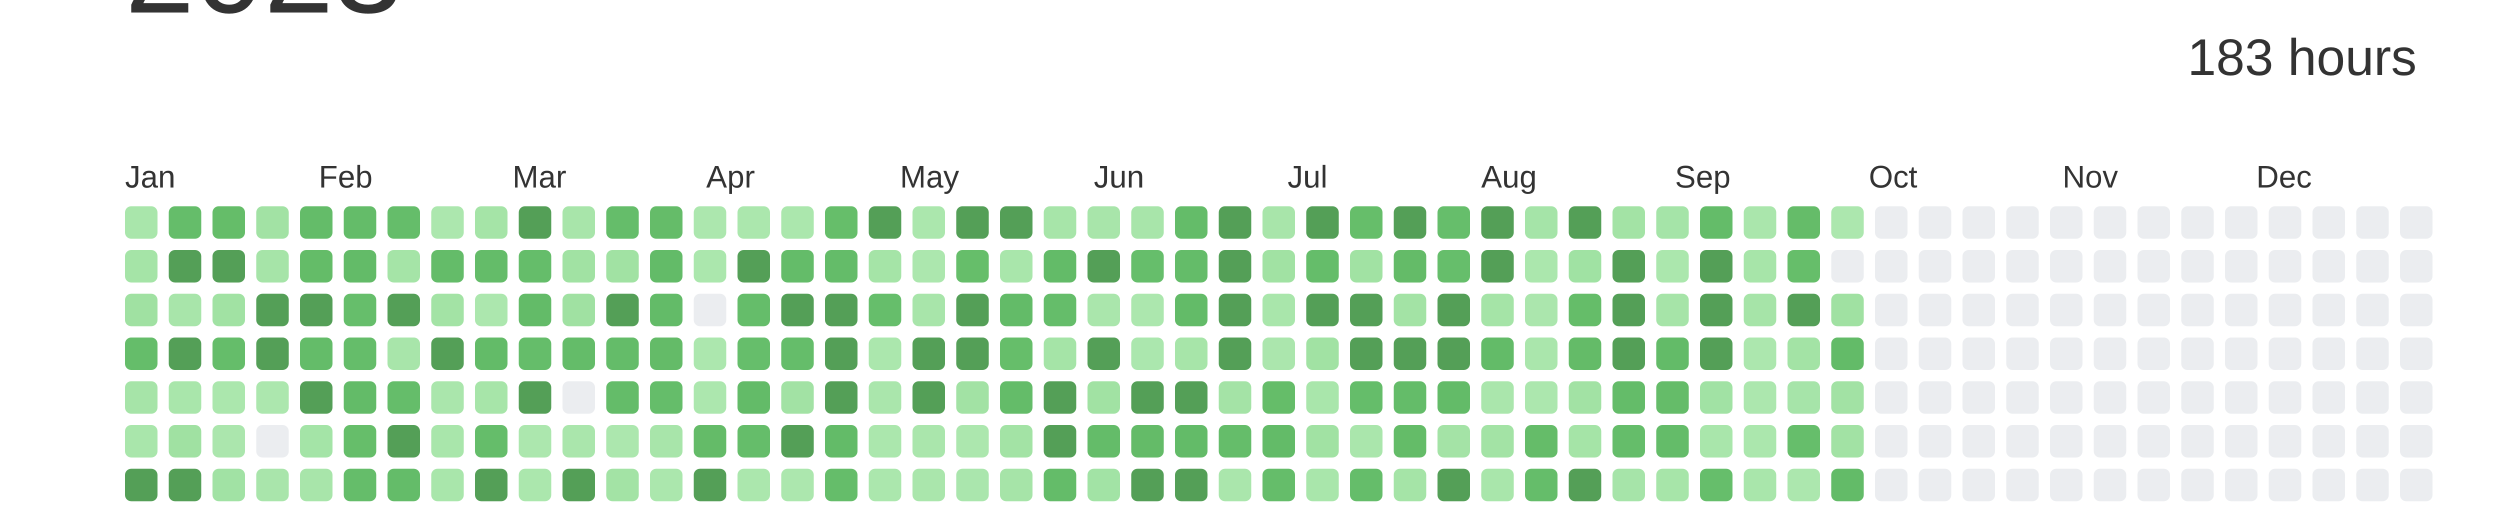
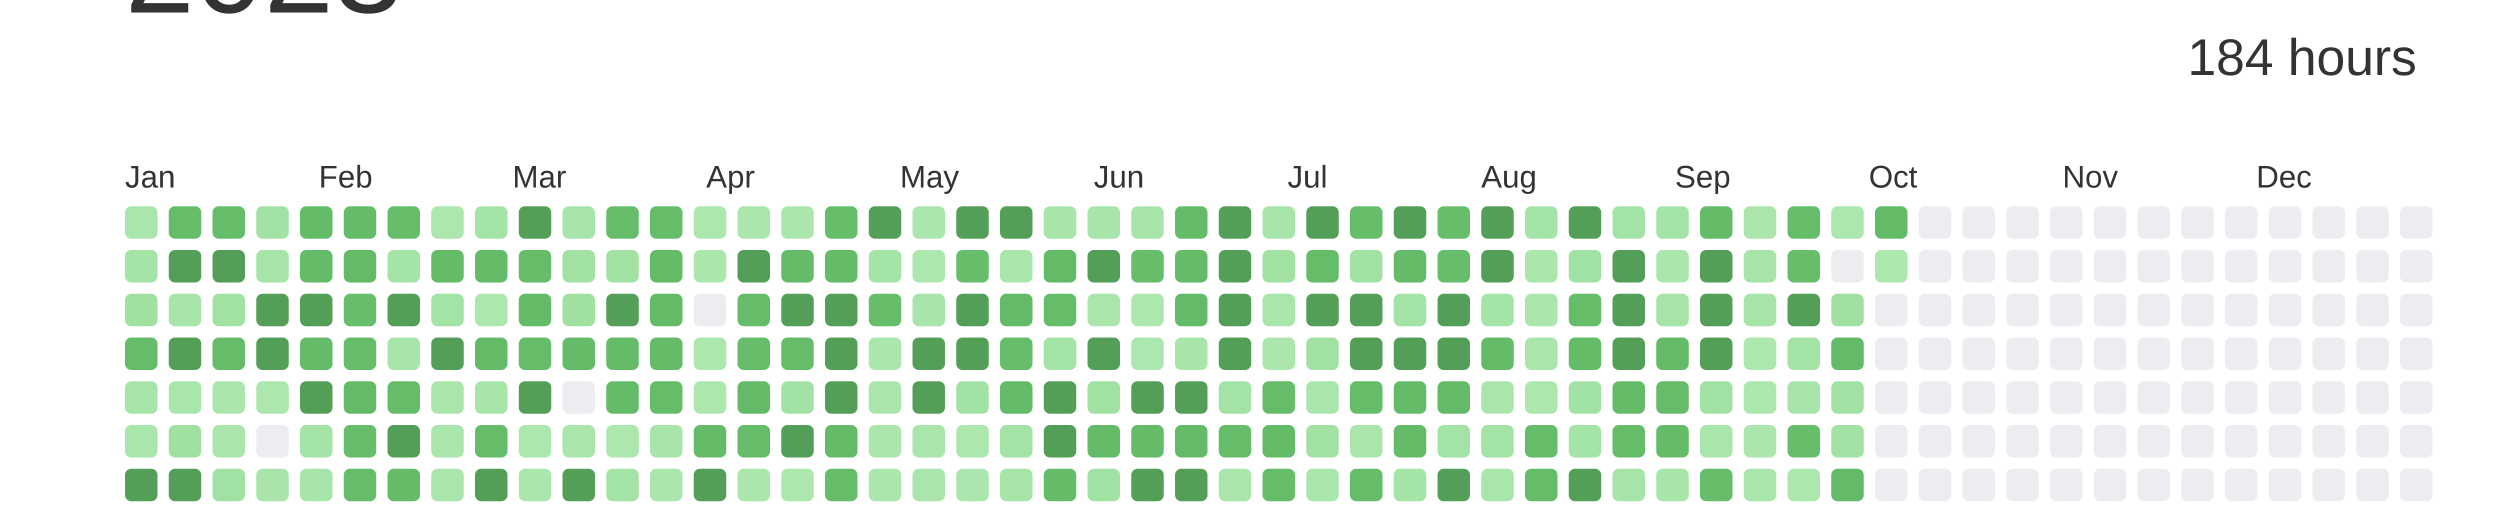
<svg xmlns="http://www.w3.org/2000/svg" baseProfile="full" height="42mm" version="1.1" viewBox="0,0,200,42" width="200mm">
  <defs />
  <rect fill="#ffffff" height="42" width="200" x="0" y="0" />
  <text alignment-baseline="hanging" fill="#333333" style="font-size:10.0px; font-family:Arial;" x="10" y="1">2023</text>
-   <text alignment-baseline="hanging" fill="#333333" style="font-size:4.125px; font-family:Arial;" x="175" y="6">183 hours</text>
+   <text alignment-baseline="hanging" fill="#333333" style="font-size:4.125px; font-family:Arial;" x="175" y="6">184 hours</text>
  <text fill="#333333" style="font-size:2.5px; font-family:Arial" x="10.0" y="15">Jan</text>
  <text fill="#333333" style="font-size:2.5px; font-family:Arial" x="25.5" y="15">Feb</text>
  <text fill="#333333" style="font-size:2.5px; font-family:Arial" x="41.0" y="15">Mar</text>
  <text fill="#333333" style="font-size:2.5px; font-family:Arial" x="56.5" y="15">Apr</text>
  <text fill="#333333" style="font-size:2.5px; font-family:Arial" x="72.0" y="15">May</text>
  <text fill="#333333" style="font-size:2.5px; font-family:Arial" x="87.5" y="15">Jun</text>
  <text fill="#333333" style="font-size:2.5px; font-family:Arial" x="103.0" y="15">Jul</text>
  <text fill="#333333" style="font-size:2.5px; font-family:Arial" x="118.5" y="15">Aug</text>
  <text fill="#333333" style="font-size:2.5px; font-family:Arial" x="134.0" y="15">Sep</text>
  <text fill="#333333" style="font-size:2.5px; font-family:Arial" x="149.5" y="15">Oct</text>
  <text fill="#333333" style="font-size:2.5px; font-family:Arial" x="165.0" y="15">Nov</text>
  <text fill="#333333" style="font-size:2.5px; font-family:Arial" x="180.5" y="15">Dec</text>
  <rect fill="#a9e6ab" height="2.6" rx="0.5" ry="0.5" width="2.6" x="10.0" y="16.5" />
  <rect fill="#a5e4a7" height="2.6" rx="0.5" ry="0.5" width="2.6" x="10.0" y="20.0" />
  <rect fill="#a0e1a2" height="2.6" rx="0.5" ry="0.5" width="2.6" x="10.0" y="23.5" />
  <rect fill="#65bd6a" height="2.6" rx="0.5" ry="0.5" width="2.6" x="10.0" y="27.0" />
  <rect fill="#a6e4a8" height="2.6" rx="0.5" ry="0.5" width="2.6" x="10.0" y="30.5" />
  <rect fill="#a9e6ab" height="2.6" rx="0.5" ry="0.5" width="2.6" x="10.0" y="34.0" />
  <rect fill="#549F57" height="2.6" rx="0.5" ry="0.5" width="2.6" x="10.0" y="37.5" />
  <rect fill="#65bd6a" height="2.6" rx="0.5" ry="0.5" width="2.6" x="13.5" y="16.5" />
  <rect fill="#549F57" height="2.6" rx="0.5" ry="0.5" width="2.6" x="13.5" y="20.0" />
  <rect fill="#a8e5aa" height="2.6" rx="0.5" ry="0.5" width="2.6" x="13.5" y="23.5" />
  <rect fill="#549F57" height="2.6" rx="0.5" ry="0.5" width="2.6" x="13.5" y="27.0" />
  <rect fill="#a9e6ab" height="2.6" rx="0.5" ry="0.5" width="2.6" x="13.5" y="30.5" />
  <rect fill="#a0e1a2" height="2.6" rx="0.5" ry="0.5" width="2.6" x="13.5" y="34.0" />
  <rect fill="#549F57" height="2.6" rx="0.5" ry="0.5" width="2.6" x="13.5" y="37.5" />
  <rect fill="#65bd69" height="2.6" rx="0.5" ry="0.5" width="2.6" x="17.0" y="16.5" />
  <rect fill="#549F57" height="2.6" rx="0.5" ry="0.5" width="2.6" x="17.0" y="20.0" />
  <rect fill="#a1e2a3" height="2.6" rx="0.5" ry="0.5" width="2.6" x="17.0" y="23.5" />
  <rect fill="#65bd6a" height="2.6" rx="0.5" ry="0.5" width="2.6" x="17.0" y="27.0" />
  <rect fill="#abe7ad" height="2.6" rx="0.5" ry="0.5" width="2.6" x="17.0" y="30.5" />
  <rect fill="#abe6ad" height="2.6" rx="0.5" ry="0.5" width="2.6" x="17.0" y="34.0" />
  <rect fill="#a1e2a4" height="2.6" rx="0.5" ry="0.5" width="2.6" x="17.0" y="37.5" />
  <rect fill="#a2e2a4" height="2.6" rx="0.5" ry="0.5" width="2.6" x="20.5" y="16.5" />
  <rect fill="#a6e4a8" height="2.6" rx="0.5" ry="0.5" width="2.6" x="20.5" y="20.0" />
  <rect fill="#549F57" height="2.6" rx="0.5" ry="0.5" width="2.6" x="20.5" y="23.5" />
  <rect fill="#549F57" height="2.6" rx="0.5" ry="0.5" width="2.6" x="20.5" y="27.0" />
  <rect fill="#ace7ae" height="2.6" rx="0.5" ry="0.5" width="2.6" x="20.5" y="30.5" />
  <rect fill="#EBEDF0" height="2.6" rx="0.5" ry="0.5" width="2.6" x="20.5" y="34.0" />
  <rect fill="#a9e5ab" height="2.6" rx="0.5" ry="0.5" width="2.6" x="20.5" y="37.5" />
  <rect fill="#64bc69" height="2.6" rx="0.5" ry="0.5" width="2.6" x="24.0" y="16.5" />
  <rect fill="#64bc68" height="2.6" rx="0.5" ry="0.5" width="2.6" x="24.0" y="20.0" />
  <rect fill="#549F57" height="2.6" rx="0.5" ry="0.5" width="2.6" x="24.0" y="23.5" />
  <rect fill="#64bc69" height="2.6" rx="0.5" ry="0.5" width="2.6" x="24.0" y="27.0" />
  <rect fill="#549F57" height="2.6" rx="0.5" ry="0.5" width="2.6" x="24.0" y="30.5" />
  <rect fill="#a4e4a7" height="2.6" rx="0.5" ry="0.5" width="2.6" x="24.0" y="34.0" />
  <rect fill="#a8e5aa" height="2.6" rx="0.5" ry="0.5" width="2.6" x="24.0" y="37.5" />
  <rect fill="#64bc69" height="2.6" rx="0.5" ry="0.5" width="2.6" x="27.5" y="16.5" />
  <rect fill="#63bb68" height="2.6" rx="0.5" ry="0.5" width="2.6" x="27.5" y="20.0" />
  <rect fill="#66be6b" height="2.6" rx="0.5" ry="0.5" width="2.6" x="27.5" y="23.5" />
  <rect fill="#65bd6a" height="2.6" rx="0.5" ry="0.5" width="2.6" x="27.5" y="27.0" />
  <rect fill="#63bb68" height="2.6" rx="0.5" ry="0.5" width="2.6" x="27.5" y="30.5" />
  <rect fill="#66be6a" height="2.6" rx="0.5" ry="0.5" width="2.6" x="27.5" y="34.0" />
  <rect fill="#65bd6a" height="2.6" rx="0.5" ry="0.5" width="2.6" x="27.5" y="37.5" />
  <rect fill="#65bd6a" height="2.6" rx="0.5" ry="0.5" width="2.6" x="31.0" y="16.5" />
  <rect fill="#a5e4a7" height="2.6" rx="0.5" ry="0.5" width="2.6" x="31.0" y="20.0" />
  <rect fill="#549F57" height="2.6" rx="0.5" ry="0.5" width="2.6" x="31.0" y="23.5" />
  <rect fill="#a8e5aa" height="2.6" rx="0.5" ry="0.5" width="2.6" x="31.0" y="27.0" />
  <rect fill="#65bd6a" height="2.6" rx="0.5" ry="0.5" width="2.6" x="31.0" y="30.5" />
  <rect fill="#549F57" height="2.6" rx="0.5" ry="0.5" width="2.6" x="31.0" y="34.0" />
  <rect fill="#64bc69" height="2.6" rx="0.5" ry="0.5" width="2.6" x="31.0" y="37.5" />
  <rect fill="#ace7ae" height="2.6" rx="0.5" ry="0.5" width="2.6" x="34.5" y="16.5" />
  <rect fill="#64bc69" height="2.6" rx="0.5" ry="0.5" width="2.6" x="34.5" y="20.0" />
  <rect fill="#a3e3a5" height="2.6" rx="0.5" ry="0.5" width="2.6" x="34.5" y="23.5" />
  <rect fill="#549F57" height="2.6" rx="0.5" ry="0.5" width="2.6" x="34.5" y="27.0" />
  <rect fill="#aae6ac" height="2.6" rx="0.5" ry="0.5" width="2.6" x="34.5" y="30.5" />
  <rect fill="#a9e6ab" height="2.6" rx="0.5" ry="0.5" width="2.6" x="34.5" y="34.0" />
  <rect fill="#a9e6ab" height="2.6" rx="0.5" ry="0.5" width="2.6" x="34.5" y="37.5" />
  <rect fill="#a5e4a7" height="2.6" rx="0.5" ry="0.5" width="2.6" x="38.0" y="16.5" />
  <rect fill="#64bc69" height="2.6" rx="0.5" ry="0.5" width="2.6" x="38.0" y="20.0" />
  <rect fill="#ace7ae" height="2.6" rx="0.5" ry="0.5" width="2.6" x="38.0" y="23.5" />
  <rect fill="#63bb68" height="2.6" rx="0.5" ry="0.5" width="2.6" x="38.0" y="27.0" />
  <rect fill="#a7e5a9" height="2.6" rx="0.5" ry="0.5" width="2.6" x="38.0" y="30.5" />
  <rect fill="#65bd6a" height="2.6" rx="0.5" ry="0.5" width="2.6" x="38.0" y="34.0" />
  <rect fill="#549F57" height="2.6" rx="0.5" ry="0.5" width="2.6" x="38.0" y="37.5" />
  <rect fill="#549F57" height="2.6" rx="0.5" ry="0.5" width="2.6" x="41.5" y="16.5" />
  <rect fill="#65bd6a" height="2.6" rx="0.5" ry="0.5" width="2.6" x="41.5" y="20.0" />
  <rect fill="#63bb68" height="2.6" rx="0.5" ry="0.5" width="2.6" x="41.5" y="23.5" />
  <rect fill="#65bd6a" height="2.6" rx="0.5" ry="0.5" width="2.6" x="41.5" y="27.0" />
  <rect fill="#549F57" height="2.6" rx="0.5" ry="0.5" width="2.6" x="41.5" y="30.5" />
  <rect fill="#ace7ae" height="2.6" rx="0.5" ry="0.5" width="2.6" x="41.5" y="34.0" />
  <rect fill="#abe7ad" height="2.6" rx="0.5" ry="0.5" width="2.6" x="41.5" y="37.5" />
  <rect fill="#a8e5aa" height="2.6" rx="0.5" ry="0.5" width="2.6" x="45.0" y="16.5" />
  <rect fill="#a1e2a3" height="2.6" rx="0.5" ry="0.5" width="2.6" x="45.0" y="20.0" />
  <rect fill="#a0e1a2" height="2.6" rx="0.5" ry="0.5" width="2.6" x="45.0" y="23.5" />
  <rect fill="#64bc69" height="2.6" rx="0.5" ry="0.5" width="2.6" x="45.0" y="27.0" />
  <rect fill="#EBEDF0" height="2.6" rx="0.5" ry="0.5" width="2.6" x="45.0" y="30.5" />
  <rect fill="#aae6ac" height="2.6" rx="0.5" ry="0.5" width="2.6" x="45.0" y="34.0" />
  <rect fill="#549F57" height="2.6" rx="0.5" ry="0.5" width="2.6" x="45.0" y="37.5" />
  <rect fill="#65bd6a" height="2.6" rx="0.5" ry="0.5" width="2.6" x="48.5" y="16.5" />
  <rect fill="#a1e2a3" height="2.6" rx="0.5" ry="0.5" width="2.6" x="48.5" y="20.0" />
  <rect fill="#549F57" height="2.6" rx="0.5" ry="0.5" width="2.6" x="48.5" y="23.5" />
  <rect fill="#64bc69" height="2.6" rx="0.5" ry="0.5" width="2.6" x="48.5" y="27.0" />
  <rect fill="#64bc69" height="2.6" rx="0.5" ry="0.5" width="2.6" x="48.5" y="30.5" />
  <rect fill="#ace7ae" height="2.6" rx="0.5" ry="0.5" width="2.6" x="48.5" y="34.0" />
  <rect fill="#a3e3a5" height="2.6" rx="0.5" ry="0.5" width="2.6" x="48.5" y="37.5" />
  <rect fill="#65bc69" height="2.6" rx="0.5" ry="0.5" width="2.6" x="52.0" y="16.5" />
  <rect fill="#63bb68" height="2.6" rx="0.5" ry="0.5" width="2.6" x="52.0" y="20.0" />
  <rect fill="#63bb68" height="2.6" rx="0.5" ry="0.5" width="2.6" x="52.0" y="23.5" />
  <rect fill="#64bb68" height="2.6" rx="0.5" ry="0.5" width="2.6" x="52.0" y="27.0" />
  <rect fill="#65bd6a" height="2.6" rx="0.5" ry="0.5" width="2.6" x="52.0" y="30.5" />
  <rect fill="#a8e5aa" height="2.6" rx="0.5" ry="0.5" width="2.6" x="52.0" y="34.0" />
  <rect fill="#abe7ad" height="2.6" rx="0.5" ry="0.5" width="2.6" x="52.0" y="37.5" />
  <rect fill="#ace7ae" height="2.6" rx="0.5" ry="0.5" width="2.6" x="55.5" y="16.5" />
  <rect fill="#abe7ad" height="2.6" rx="0.5" ry="0.5" width="2.6" x="55.5" y="20.0" />
  <rect fill="#EBEDF0" height="2.6" rx="0.5" ry="0.5" width="2.6" x="55.5" y="23.5" />
  <rect fill="#ace7ae" height="2.6" rx="0.5" ry="0.5" width="2.6" x="55.5" y="27.0" />
  <rect fill="#ace7ae" height="2.6" rx="0.5" ry="0.5" width="2.6" x="55.5" y="30.5" />
  <rect fill="#64bb68" height="2.6" rx="0.5" ry="0.5" width="2.6" x="55.5" y="34.0" />
  <rect fill="#549F57" height="2.6" rx="0.5" ry="0.5" width="2.6" x="55.5" y="37.5" />
  <rect fill="#abe7ad" height="2.6" rx="0.5" ry="0.5" width="2.6" x="59.0" y="16.5" />
  <rect fill="#549F57" height="2.6" rx="0.5" ry="0.5" width="2.6" x="59.0" y="20.0" />
  <rect fill="#65bd6a" height="2.6" rx="0.5" ry="0.5" width="2.6" x="59.0" y="23.5" />
  <rect fill="#66be6b" height="2.6" rx="0.5" ry="0.5" width="2.6" x="59.0" y="27.0" />
  <rect fill="#63bb68" height="2.6" rx="0.5" ry="0.5" width="2.6" x="59.0" y="30.5" />
  <rect fill="#65bd6a" height="2.6" rx="0.5" ry="0.5" width="2.6" x="59.0" y="34.0" />
  <rect fill="#abe7ad" height="2.6" rx="0.5" ry="0.5" width="2.6" x="59.0" y="37.5" />
  <rect fill="#abe7ad" height="2.6" rx="0.5" ry="0.5" width="2.6" x="62.5" y="16.5" />
  <rect fill="#64bc69" height="2.6" rx="0.5" ry="0.5" width="2.6" x="62.5" y="20.0" />
  <rect fill="#549F57" height="2.6" rx="0.5" ry="0.5" width="2.6" x="62.5" y="23.5" />
  <rect fill="#65bd6a" height="2.6" rx="0.5" ry="0.5" width="2.6" x="62.5" y="27.0" />
  <rect fill="#a2e2a4" height="2.6" rx="0.5" ry="0.5" width="2.6" x="62.5" y="30.5" />
  <rect fill="#549F57" height="2.6" rx="0.5" ry="0.5" width="2.6" x="62.5" y="34.0" />
  <rect fill="#ace7ae" height="2.6" rx="0.5" ry="0.5" width="2.6" x="62.5" y="37.5" />
  <rect fill="#66be6a" height="2.6" rx="0.5" ry="0.5" width="2.6" x="66.0" y="16.5" />
  <rect fill="#64bc69" height="2.6" rx="0.5" ry="0.5" width="2.6" x="66.0" y="20.0" />
  <rect fill="#549F57" height="2.6" rx="0.5" ry="0.5" width="2.6" x="66.0" y="23.5" />
  <rect fill="#549F57" height="2.6" rx="0.5" ry="0.5" width="2.6" x="66.0" y="27.0" />
  <rect fill="#549F57" height="2.6" rx="0.5" ry="0.5" width="2.6" x="66.0" y="30.5" />
  <rect fill="#63bb68" height="2.6" rx="0.5" ry="0.5" width="2.6" x="66.0" y="34.0" />
  <rect fill="#65bd6a" height="2.6" rx="0.5" ry="0.5" width="2.6" x="66.0" y="37.5" />
  <rect fill="#549F57" height="2.6" rx="0.5" ry="0.5" width="2.6" x="69.5" y="16.5" />
  <rect fill="#a5e4a7" height="2.6" rx="0.5" ry="0.5" width="2.6" x="69.5" y="20.0" />
  <rect fill="#66be6b" height="2.6" rx="0.5" ry="0.5" width="2.6" x="69.5" y="23.5" />
  <rect fill="#abe7ad" height="2.6" rx="0.5" ry="0.5" width="2.6" x="69.5" y="27.0" />
  <rect fill="#aae6ac" height="2.6" rx="0.5" ry="0.5" width="2.6" x="69.5" y="30.5" />
  <rect fill="#abe7ad" height="2.6" rx="0.5" ry="0.5" width="2.6" x="69.5" y="34.0" />
  <rect fill="#abe7ad" height="2.6" rx="0.5" ry="0.5" width="2.6" x="69.5" y="37.5" />
  <rect fill="#abe7ad" height="2.6" rx="0.5" ry="0.5" width="2.6" x="73.0" y="16.5" />
  <rect fill="#ace7ae" height="2.6" rx="0.5" ry="0.5" width="2.6" x="73.0" y="20.0" />
  <rect fill="#a8e5aa" height="2.6" rx="0.5" ry="0.5" width="2.6" x="73.0" y="23.5" />
  <rect fill="#549F57" height="2.6" rx="0.5" ry="0.5" width="2.6" x="73.0" y="27.0" />
  <rect fill="#549F57" height="2.6" rx="0.5" ry="0.5" width="2.6" x="73.0" y="30.5" />
  <rect fill="#aae6ac" height="2.6" rx="0.5" ry="0.5" width="2.6" x="73.0" y="34.0" />
  <rect fill="#aae6ac" height="2.6" rx="0.5" ry="0.5" width="2.6" x="73.0" y="37.5" />
  <rect fill="#549F57" height="2.6" rx="0.5" ry="0.5" width="2.6" x="76.5" y="16.5" />
  <rect fill="#66be6a" height="2.6" rx="0.5" ry="0.5" width="2.6" x="76.5" y="20.0" />
  <rect fill="#549F57" height="2.6" rx="0.5" ry="0.5" width="2.6" x="76.5" y="23.5" />
  <rect fill="#549F57" height="2.6" rx="0.5" ry="0.5" width="2.6" x="76.5" y="27.0" />
  <rect fill="#a2e2a4" height="2.6" rx="0.5" ry="0.5" width="2.6" x="76.5" y="30.5" />
  <rect fill="#ace7ae" height="2.6" rx="0.5" ry="0.5" width="2.6" x="76.5" y="34.0" />
  <rect fill="#aae6ad" height="2.6" rx="0.5" ry="0.5" width="2.6" x="76.5" y="37.5" />
  <rect fill="#549F57" height="2.6" rx="0.5" ry="0.5" width="2.6" x="80.0" y="16.5" />
  <rect fill="#a9e6ab" height="2.6" rx="0.5" ry="0.5" width="2.6" x="80.0" y="20.0" />
  <rect fill="#63bb68" height="2.6" rx="0.5" ry="0.5" width="2.6" x="80.0" y="23.5" />
  <rect fill="#66be6a" height="2.6" rx="0.5" ry="0.5" width="2.6" x="80.0" y="27.0" />
  <rect fill="#64bc69" height="2.6" rx="0.5" ry="0.5" width="2.6" x="80.0" y="30.5" />
  <rect fill="#a3e3a5" height="2.6" rx="0.5" ry="0.5" width="2.6" x="80.0" y="34.0" />
  <rect fill="#a6e4a8" height="2.6" rx="0.5" ry="0.5" width="2.6" x="80.0" y="37.5" />
  <rect fill="#a7e5a9" height="2.6" rx="0.5" ry="0.5" width="2.6" x="83.5" y="16.5" />
  <rect fill="#63bb68" height="2.6" rx="0.5" ry="0.5" width="2.6" x="83.5" y="20.0" />
  <rect fill="#65bd6a" height="2.6" rx="0.5" ry="0.5" width="2.6" x="83.5" y="23.5" />
  <rect fill="#a5e4a7" height="2.6" rx="0.5" ry="0.5" width="2.6" x="83.5" y="27.0" />
  <rect fill="#549F57" height="2.6" rx="0.5" ry="0.5" width="2.6" x="83.5" y="30.5" />
  <rect fill="#549F57" height="2.6" rx="0.5" ry="0.5" width="2.6" x="83.5" y="34.0" />
  <rect fill="#64bc69" height="2.6" rx="0.5" ry="0.5" width="2.6" x="83.5" y="37.5" />
  <rect fill="#a8e5aa" height="2.6" rx="0.5" ry="0.5" width="2.6" x="87.0" y="16.5" />
  <rect fill="#549F57" height="2.6" rx="0.5" ry="0.5" width="2.6" x="87.0" y="20.0" />
  <rect fill="#aae6ac" height="2.6" rx="0.5" ry="0.5" width="2.6" x="87.0" y="23.5" />
  <rect fill="#549F57" height="2.6" rx="0.5" ry="0.5" width="2.6" x="87.0" y="27.0" />
  <rect fill="#a1e2a3" height="2.6" rx="0.5" ry="0.5" width="2.6" x="87.0" y="30.5" />
  <rect fill="#64bc69" height="2.6" rx="0.5" ry="0.5" width="2.6" x="87.0" y="34.0" />
  <rect fill="#a2e3a5" height="2.6" rx="0.5" ry="0.5" width="2.6" x="87.0" y="37.5" />
  <rect fill="#a8e5aa" height="2.6" rx="0.5" ry="0.5" width="2.6" x="90.5" y="16.5" />
  <rect fill="#66be6b" height="2.6" rx="0.5" ry="0.5" width="2.6" x="90.5" y="20.0" />
  <rect fill="#ace7ae" height="2.6" rx="0.5" ry="0.5" width="2.6" x="90.5" y="23.5" />
  <rect fill="#abe7ae" height="2.6" rx="0.5" ry="0.5" width="2.6" x="90.5" y="27.0" />
  <rect fill="#549F57" height="2.6" rx="0.5" ry="0.5" width="2.6" x="90.5" y="30.5" />
  <rect fill="#64bb68" height="2.6" rx="0.5" ry="0.5" width="2.6" x="90.5" y="34.0" />
  <rect fill="#549F57" height="2.6" rx="0.5" ry="0.5" width="2.6" x="90.5" y="37.5" />
  <rect fill="#64bc69" height="2.6" rx="0.5" ry="0.5" width="2.6" x="94.0" y="16.5" />
  <rect fill="#64bc69" height="2.6" rx="0.5" ry="0.5" width="2.6" x="94.0" y="20.0" />
  <rect fill="#63bb68" height="2.6" rx="0.5" ry="0.5" width="2.6" x="94.0" y="23.5" />
  <rect fill="#a7e5a9" height="2.6" rx="0.5" ry="0.5" width="2.6" x="94.0" y="27.0" />
  <rect fill="#549F57" height="2.6" rx="0.5" ry="0.5" width="2.6" x="94.0" y="30.5" />
  <rect fill="#63bb68" height="2.6" rx="0.5" ry="0.5" width="2.6" x="94.0" y="34.0" />
  <rect fill="#549F57" height="2.6" rx="0.5" ry="0.5" width="2.6" x="94.0" y="37.5" />
  <rect fill="#549F57" height="2.6" rx="0.5" ry="0.5" width="2.6" x="97.5" y="16.5" />
  <rect fill="#549F57" height="2.6" rx="0.5" ry="0.5" width="2.6" x="97.5" y="20.0" />
  <rect fill="#549F57" height="2.6" rx="0.5" ry="0.5" width="2.6" x="97.5" y="23.5" />
  <rect fill="#549F57" height="2.6" rx="0.5" ry="0.5" width="2.6" x="97.5" y="27.0" />
  <rect fill="#a4e3a6" height="2.6" rx="0.5" ry="0.5" width="2.6" x="97.5" y="30.5" />
  <rect fill="#65bd6a" height="2.6" rx="0.5" ry="0.5" width="2.6" x="97.5" y="34.0" />
  <rect fill="#aae6ac" height="2.6" rx="0.5" ry="0.5" width="2.6" x="97.5" y="37.5" />
  <rect fill="#a8e5aa" height="2.6" rx="0.5" ry="0.5" width="2.6" x="101.0" y="16.5" />
  <rect fill="#a1e2a3" height="2.6" rx="0.5" ry="0.5" width="2.6" x="101.0" y="20.0" />
  <rect fill="#a9e6ab" height="2.6" rx="0.5" ry="0.5" width="2.6" x="101.0" y="23.5" />
  <rect fill="#abe6ad" height="2.6" rx="0.5" ry="0.5" width="2.6" x="101.0" y="27.0" />
  <rect fill="#65bd69" height="2.6" rx="0.5" ry="0.5" width="2.6" x="101.0" y="30.5" />
  <rect fill="#63bb68" height="2.6" rx="0.5" ry="0.5" width="2.6" x="101.0" y="34.0" />
  <rect fill="#65bd6a" height="2.6" rx="0.5" ry="0.5" width="2.6" x="101.0" y="37.5" />
  <rect fill="#549F57" height="2.6" rx="0.5" ry="0.5" width="2.6" x="104.5" y="16.5" />
  <rect fill="#65bd6a" height="2.6" rx="0.5" ry="0.5" width="2.6" x="104.5" y="20.0" />
  <rect fill="#549F57" height="2.6" rx="0.5" ry="0.5" width="2.6" x="104.5" y="23.5" />
  <rect fill="#a1e2a3" height="2.6" rx="0.5" ry="0.5" width="2.6" x="104.5" y="27.0" />
  <rect fill="#a9e6ab" height="2.6" rx="0.5" ry="0.5" width="2.6" x="104.5" y="30.5" />
  <rect fill="#a1e2a3" height="2.6" rx="0.5" ry="0.5" width="2.6" x="104.5" y="34.0" />
  <rect fill="#a9e6ab" height="2.6" rx="0.5" ry="0.5" width="2.6" x="104.5" y="37.5" />
  <rect fill="#66be6a" height="2.6" rx="0.5" ry="0.5" width="2.6" x="108.0" y="16.5" />
  <rect fill="#a1e2a3" height="2.6" rx="0.5" ry="0.5" width="2.6" x="108.0" y="20.0" />
  <rect fill="#549F57" height="2.6" rx="0.5" ry="0.5" width="2.6" x="108.0" y="23.5" />
  <rect fill="#549F57" height="2.6" rx="0.5" ry="0.5" width="2.6" x="108.0" y="27.0" />
  <rect fill="#65bd6a" height="2.6" rx="0.5" ry="0.5" width="2.6" x="108.0" y="30.5" />
  <rect fill="#aae6ac" height="2.6" rx="0.5" ry="0.5" width="2.6" x="108.0" y="34.0" />
  <rect fill="#65bd6a" height="2.6" rx="0.5" ry="0.5" width="2.6" x="108.0" y="37.5" />
  <rect fill="#549F57" height="2.6" rx="0.5" ry="0.5" width="2.6" x="111.5" y="16.5" />
  <rect fill="#64bb68" height="2.6" rx="0.5" ry="0.5" width="2.6" x="111.5" y="20.0" />
  <rect fill="#a3e3a5" height="2.6" rx="0.5" ry="0.5" width="2.6" x="111.5" y="23.5" />
  <rect fill="#549F57" height="2.6" rx="0.5" ry="0.5" width="2.6" x="111.5" y="27.0" />
  <rect fill="#64bc69" height="2.6" rx="0.5" ry="0.5" width="2.6" x="111.5" y="30.5" />
  <rect fill="#64bc68" height="2.6" rx="0.5" ry="0.5" width="2.6" x="111.5" y="34.0" />
  <rect fill="#a5e4a7" height="2.6" rx="0.5" ry="0.5" width="2.6" x="111.5" y="37.5" />
  <rect fill="#66be6b" height="2.6" rx="0.5" ry="0.5" width="2.6" x="115.0" y="16.5" />
  <rect fill="#66be6b" height="2.6" rx="0.5" ry="0.5" width="2.6" x="115.0" y="20.0" />
  <rect fill="#549F57" height="2.6" rx="0.5" ry="0.5" width="2.6" x="115.0" y="23.5" />
  <rect fill="#549F57" height="2.6" rx="0.5" ry="0.5" width="2.6" x="115.0" y="27.0" />
  <rect fill="#63bb68" height="2.6" rx="0.5" ry="0.5" width="2.6" x="115.0" y="30.5" />
  <rect fill="#a4e3a6" height="2.6" rx="0.5" ry="0.5" width="2.6" x="115.0" y="34.0" />
  <rect fill="#549F57" height="2.6" rx="0.5" ry="0.5" width="2.6" x="115.0" y="37.5" />
  <rect fill="#549F57" height="2.6" rx="0.5" ry="0.5" width="2.6" x="118.5" y="16.5" />
  <rect fill="#549F57" height="2.6" rx="0.5" ry="0.5" width="2.6" x="118.5" y="20.0" />
  <rect fill="#a5e4a7" height="2.6" rx="0.5" ry="0.5" width="2.6" x="118.5" y="23.5" />
  <rect fill="#63bb68" height="2.6" rx="0.5" ry="0.5" width="2.6" x="118.5" y="27.0" />
  <rect fill="#aae6ac" height="2.6" rx="0.5" ry="0.5" width="2.6" x="118.5" y="30.5" />
  <rect fill="#a3e3a5" height="2.6" rx="0.5" ry="0.5" width="2.6" x="118.5" y="34.0" />
  <rect fill="#a9e6ab" height="2.6" rx="0.5" ry="0.5" width="2.6" x="118.5" y="37.5" />
  <rect fill="#a5e4a8" height="2.6" rx="0.5" ry="0.5" width="2.6" x="122.0" y="16.5" />
  <rect fill="#abe7ad" height="2.6" rx="0.5" ry="0.5" width="2.6" x="122.0" y="20.0" />
  <rect fill="#abe6ad" height="2.6" rx="0.5" ry="0.5" width="2.6" x="122.0" y="23.5" />
  <rect fill="#aae6ac" height="2.6" rx="0.5" ry="0.5" width="2.6" x="122.0" y="27.0" />
  <rect fill="#ace7ae" height="2.6" rx="0.5" ry="0.5" width="2.6" x="122.0" y="30.5" />
  <rect fill="#65bc69" height="2.6" rx="0.5" ry="0.5" width="2.6" x="122.0" y="34.0" />
  <rect fill="#65bd6a" height="2.6" rx="0.5" ry="0.5" width="2.6" x="122.0" y="37.5" />
  <rect fill="#549F57" height="2.6" rx="0.5" ry="0.5" width="2.6" x="125.5" y="16.5" />
  <rect fill="#a0e2a3" height="2.6" rx="0.5" ry="0.5" width="2.6" x="125.5" y="20.0" />
  <rect fill="#65bd69" height="2.6" rx="0.5" ry="0.5" width="2.6" x="125.5" y="23.5" />
  <rect fill="#64bb68" height="2.6" rx="0.5" ry="0.5" width="2.6" x="125.5" y="27.0" />
  <rect fill="#a2e2a4" height="2.6" rx="0.5" ry="0.5" width="2.6" x="125.5" y="30.5" />
  <rect fill="#a5e4a7" height="2.6" rx="0.5" ry="0.5" width="2.6" x="125.5" y="34.0" />
  <rect fill="#549F57" height="2.6" rx="0.5" ry="0.5" width="2.6" x="125.5" y="37.5" />
  <rect fill="#a3e3a5" height="2.6" rx="0.5" ry="0.5" width="2.6" x="129.0" y="16.5" />
  <rect fill="#549F57" height="2.6" rx="0.5" ry="0.5" width="2.6" x="129.0" y="20.0" />
  <rect fill="#549F57" height="2.6" rx="0.5" ry="0.5" width="2.6" x="129.0" y="23.5" />
  <rect fill="#549F57" height="2.6" rx="0.5" ry="0.5" width="2.6" x="129.0" y="27.0" />
  <rect fill="#64bc69" height="2.6" rx="0.5" ry="0.5" width="2.6" x="129.0" y="30.5" />
  <rect fill="#65bd6a" height="2.6" rx="0.5" ry="0.5" width="2.6" x="129.0" y="34.0" />
  <rect fill="#a6e4a9" height="2.6" rx="0.5" ry="0.5" width="2.6" x="129.0" y="37.5" />
  <rect fill="#a5e4a8" height="2.6" rx="0.5" ry="0.5" width="2.6" x="132.5" y="16.5" />
  <rect fill="#abe7ad" height="2.6" rx="0.5" ry="0.5" width="2.6" x="132.5" y="20.0" />
  <rect fill="#a6e4a8" height="2.6" rx="0.5" ry="0.5" width="2.6" x="132.5" y="23.5" />
  <rect fill="#63bb68" height="2.6" rx="0.5" ry="0.5" width="2.6" x="132.5" y="27.0" />
  <rect fill="#65bc69" height="2.6" rx="0.5" ry="0.5" width="2.6" x="132.5" y="30.5" />
  <rect fill="#64bc69" height="2.6" rx="0.5" ry="0.5" width="2.6" x="132.5" y="34.0" />
  <rect fill="#a7e5a9" height="2.6" rx="0.5" ry="0.5" width="2.6" x="132.5" y="37.5" />
  <rect fill="#64bc69" height="2.6" rx="0.5" ry="0.5" width="2.6" x="136.0" y="16.5" />
  <rect fill="#549F57" height="2.6" rx="0.5" ry="0.5" width="2.6" x="136.0" y="20.0" />
  <rect fill="#549F57" height="2.6" rx="0.5" ry="0.5" width="2.6" x="136.0" y="23.5" />
  <rect fill="#549F57" height="2.6" rx="0.5" ry="0.5" width="2.6" x="136.0" y="27.0" />
  <rect fill="#a1e2a4" height="2.6" rx="0.5" ry="0.5" width="2.6" x="136.0" y="30.5" />
  <rect fill="#a9e6ab" height="2.6" rx="0.5" ry="0.5" width="2.6" x="136.0" y="34.0" />
  <rect fill="#66be6b" height="2.6" rx="0.5" ry="0.5" width="2.6" x="136.0" y="37.5" />
  <rect fill="#aae6ac" height="2.6" rx="0.5" ry="0.5" width="2.6" x="139.5" y="16.5" />
  <rect fill="#a7e5a9" height="2.6" rx="0.5" ry="0.5" width="2.6" x="139.5" y="20.0" />
  <rect fill="#a6e4a8" height="2.6" rx="0.5" ry="0.5" width="2.6" x="139.5" y="23.5" />
  <rect fill="#ace7ae" height="2.6" rx="0.5" ry="0.5" width="2.6" x="139.5" y="27.0" />
  <rect fill="#ace7ae" height="2.6" rx="0.5" ry="0.5" width="2.6" x="139.5" y="30.5" />
  <rect fill="#abe7ad" height="2.6" rx="0.5" ry="0.5" width="2.6" x="139.5" y="34.0" />
  <rect fill="#a9e6ab" height="2.6" rx="0.5" ry="0.5" width="2.6" x="139.5" y="37.5" />
  <rect fill="#65bc69" height="2.6" rx="0.5" ry="0.5" width="2.6" x="143.0" y="16.5" />
  <rect fill="#66be6a" height="2.6" rx="0.5" ry="0.5" width="2.6" x="143.0" y="20.0" />
  <rect fill="#549F57" height="2.6" rx="0.5" ry="0.5" width="2.6" x="143.0" y="23.5" />
  <rect fill="#a3e3a5" height="2.6" rx="0.5" ry="0.5" width="2.6" x="143.0" y="27.0" />
  <rect fill="#a6e4a9" height="2.6" rx="0.5" ry="0.5" width="2.6" x="143.0" y="30.5" />
  <rect fill="#66be6b" height="2.6" rx="0.5" ry="0.5" width="2.6" x="143.0" y="34.0" />
  <rect fill="#ace7ae" height="2.6" rx="0.5" ry="0.5" width="2.6" x="143.0" y="37.5" />
  <rect fill="#ace7ae" height="2.6" rx="0.5" ry="0.5" width="2.6" x="146.5" y="16.5" />
  <rect fill="#EBEDF0" height="2.6" rx="0.5" ry="0.5" width="2.6" x="146.5" y="20.0" />
  <rect fill="#a0e1a2" height="2.6" rx="0.5" ry="0.5" width="2.6" x="146.5" y="23.5" />
  <rect fill="#63bb68" height="2.6" rx="0.5" ry="0.5" width="2.6" x="146.5" y="27.0" />
  <rect fill="#a2e2a4" height="2.6" rx="0.5" ry="0.5" width="2.6" x="146.5" y="30.5" />
  <rect fill="#a2e2a4" height="2.6" rx="0.5" ry="0.5" width="2.6" x="146.5" y="34.0" />
  <rect fill="#63bb68" height="2.6" rx="0.5" ry="0.5" width="2.6" x="146.5" y="37.5" />
-   <rect fill="#EBEDF0" height="2.6" rx="0.5" ry="0.5" width="2.6" x="150.0" y="16.5" />
-   <rect fill="#EBEDF0" height="2.6" rx="0.5" ry="0.5" width="2.6" x="150.0" y="20.0" />
+   <rect fill="#63bb68" height="2.6" rx="0.5" ry="0.5" width="2.6" x="150.0" y="16.5" />
+   <rect fill="#ace7ae" height="2.6" rx="0.5" ry="0.5" width="2.6" x="150.0" y="20.0" />
  <rect fill="#EBEDF0" height="2.6" rx="0.5" ry="0.5" width="2.6" x="150.0" y="23.5" />
  <rect fill="#EBEDF0" height="2.6" rx="0.5" ry="0.5" width="2.6" x="150.0" y="27.0" />
  <rect fill="#EBEDF0" height="2.6" rx="0.5" ry="0.5" width="2.6" x="150.0" y="30.5" />
  <rect fill="#EBEDF0" height="2.6" rx="0.5" ry="0.5" width="2.6" x="150.0" y="34.0" />
  <rect fill="#EBEDF0" height="2.6" rx="0.5" ry="0.5" width="2.6" x="150.0" y="37.5" />
  <rect fill="#EBEDF0" height="2.6" rx="0.5" ry="0.5" width="2.6" x="153.5" y="16.5" />
  <rect fill="#EBEDF0" height="2.6" rx="0.5" ry="0.5" width="2.6" x="153.5" y="20.0" />
  <rect fill="#EBEDF0" height="2.6" rx="0.5" ry="0.5" width="2.6" x="153.5" y="23.5" />
  <rect fill="#EBEDF0" height="2.6" rx="0.5" ry="0.5" width="2.6" x="153.5" y="27.0" />
  <rect fill="#EBEDF0" height="2.6" rx="0.5" ry="0.5" width="2.6" x="153.5" y="30.5" />
  <rect fill="#EBEDF0" height="2.6" rx="0.5" ry="0.5" width="2.6" x="153.5" y="34.0" />
  <rect fill="#EBEDF0" height="2.6" rx="0.5" ry="0.5" width="2.6" x="153.5" y="37.5" />
  <rect fill="#EBEDF0" height="2.6" rx="0.5" ry="0.5" width="2.6" x="157.0" y="16.5" />
  <rect fill="#EBEDF0" height="2.6" rx="0.5" ry="0.5" width="2.6" x="157.0" y="20.0" />
  <rect fill="#EBEDF0" height="2.6" rx="0.5" ry="0.5" width="2.6" x="157.0" y="23.5" />
  <rect fill="#EBEDF0" height="2.6" rx="0.5" ry="0.5" width="2.6" x="157.0" y="27.0" />
  <rect fill="#EBEDF0" height="2.6" rx="0.5" ry="0.5" width="2.6" x="157.0" y="30.5" />
  <rect fill="#EBEDF0" height="2.6" rx="0.5" ry="0.5" width="2.6" x="157.0" y="34.0" />
  <rect fill="#EBEDF0" height="2.6" rx="0.5" ry="0.5" width="2.6" x="157.0" y="37.5" />
  <rect fill="#EBEDF0" height="2.6" rx="0.5" ry="0.5" width="2.6" x="160.5" y="16.5" />
  <rect fill="#EBEDF0" height="2.6" rx="0.5" ry="0.5" width="2.6" x="160.5" y="20.0" />
  <rect fill="#EBEDF0" height="2.6" rx="0.5" ry="0.5" width="2.6" x="160.5" y="23.5" />
  <rect fill="#EBEDF0" height="2.6" rx="0.5" ry="0.5" width="2.6" x="160.5" y="27.0" />
  <rect fill="#EBEDF0" height="2.6" rx="0.5" ry="0.5" width="2.6" x="160.5" y="30.5" />
  <rect fill="#EBEDF0" height="2.6" rx="0.5" ry="0.5" width="2.6" x="160.5" y="34.0" />
  <rect fill="#EBEDF0" height="2.6" rx="0.5" ry="0.5" width="2.6" x="160.5" y="37.5" />
  <rect fill="#EBEDF0" height="2.6" rx="0.5" ry="0.5" width="2.6" x="164.0" y="16.5" />
  <rect fill="#EBEDF0" height="2.6" rx="0.5" ry="0.5" width="2.6" x="164.0" y="20.0" />
  <rect fill="#EBEDF0" height="2.6" rx="0.5" ry="0.5" width="2.6" x="164.0" y="23.5" />
  <rect fill="#EBEDF0" height="2.6" rx="0.5" ry="0.5" width="2.6" x="164.0" y="27.0" />
  <rect fill="#EBEDF0" height="2.6" rx="0.5" ry="0.5" width="2.6" x="164.0" y="30.5" />
  <rect fill="#EBEDF0" height="2.6" rx="0.5" ry="0.5" width="2.6" x="164.0" y="34.0" />
  <rect fill="#EBEDF0" height="2.6" rx="0.5" ry="0.5" width="2.6" x="164.0" y="37.5" />
  <rect fill="#EBEDF0" height="2.6" rx="0.5" ry="0.5" width="2.6" x="167.5" y="16.5" />
  <rect fill="#EBEDF0" height="2.6" rx="0.5" ry="0.5" width="2.6" x="167.5" y="20.0" />
  <rect fill="#EBEDF0" height="2.6" rx="0.5" ry="0.5" width="2.6" x="167.5" y="23.5" />
  <rect fill="#EBEDF0" height="2.6" rx="0.5" ry="0.5" width="2.6" x="167.5" y="27.0" />
  <rect fill="#EBEDF0" height="2.6" rx="0.5" ry="0.5" width="2.6" x="167.5" y="30.5" />
  <rect fill="#EBEDF0" height="2.6" rx="0.5" ry="0.5" width="2.6" x="167.5" y="34.0" />
  <rect fill="#EBEDF0" height="2.6" rx="0.5" ry="0.5" width="2.6" x="167.5" y="37.5" />
  <rect fill="#EBEDF0" height="2.6" rx="0.5" ry="0.5" width="2.6" x="171.0" y="16.5" />
  <rect fill="#EBEDF0" height="2.6" rx="0.5" ry="0.5" width="2.6" x="171.0" y="20.0" />
  <rect fill="#EBEDF0" height="2.6" rx="0.5" ry="0.5" width="2.6" x="171.0" y="23.5" />
  <rect fill="#EBEDF0" height="2.6" rx="0.5" ry="0.5" width="2.6" x="171.0" y="27.0" />
  <rect fill="#EBEDF0" height="2.6" rx="0.5" ry="0.5" width="2.6" x="171.0" y="30.5" />
  <rect fill="#EBEDF0" height="2.6" rx="0.5" ry="0.5" width="2.6" x="171.0" y="34.0" />
  <rect fill="#EBEDF0" height="2.6" rx="0.5" ry="0.5" width="2.6" x="171.0" y="37.5" />
  <rect fill="#EBEDF0" height="2.6" rx="0.5" ry="0.5" width="2.6" x="174.5" y="16.5" />
  <rect fill="#EBEDF0" height="2.6" rx="0.5" ry="0.5" width="2.6" x="174.5" y="20.0" />
  <rect fill="#EBEDF0" height="2.6" rx="0.5" ry="0.5" width="2.6" x="174.5" y="23.5" />
  <rect fill="#EBEDF0" height="2.6" rx="0.5" ry="0.5" width="2.6" x="174.5" y="27.0" />
  <rect fill="#EBEDF0" height="2.6" rx="0.5" ry="0.5" width="2.6" x="174.5" y="30.5" />
  <rect fill="#EBEDF0" height="2.6" rx="0.5" ry="0.5" width="2.6" x="174.5" y="34.0" />
  <rect fill="#EBEDF0" height="2.6" rx="0.5" ry="0.5" width="2.6" x="174.5" y="37.5" />
  <rect fill="#EBEDF0" height="2.6" rx="0.5" ry="0.5" width="2.6" x="178.0" y="16.5" />
  <rect fill="#EBEDF0" height="2.6" rx="0.5" ry="0.5" width="2.6" x="178.0" y="20.0" />
  <rect fill="#EBEDF0" height="2.6" rx="0.5" ry="0.5" width="2.6" x="178.0" y="23.5" />
  <rect fill="#EBEDF0" height="2.6" rx="0.5" ry="0.5" width="2.6" x="178.0" y="27.0" />
  <rect fill="#EBEDF0" height="2.6" rx="0.5" ry="0.5" width="2.6" x="178.0" y="30.5" />
  <rect fill="#EBEDF0" height="2.6" rx="0.5" ry="0.5" width="2.6" x="178.0" y="34.0" />
  <rect fill="#EBEDF0" height="2.6" rx="0.5" ry="0.5" width="2.6" x="178.0" y="37.5" />
  <rect fill="#EBEDF0" height="2.6" rx="0.5" ry="0.5" width="2.6" x="181.5" y="16.5" />
  <rect fill="#EBEDF0" height="2.6" rx="0.5" ry="0.5" width="2.6" x="181.5" y="20.0" />
  <rect fill="#EBEDF0" height="2.6" rx="0.5" ry="0.5" width="2.6" x="181.5" y="23.5" />
  <rect fill="#EBEDF0" height="2.6" rx="0.5" ry="0.5" width="2.6" x="181.5" y="27.0" />
  <rect fill="#EBEDF0" height="2.6" rx="0.5" ry="0.5" width="2.6" x="181.5" y="30.5" />
  <rect fill="#EBEDF0" height="2.6" rx="0.5" ry="0.5" width="2.6" x="181.5" y="34.0" />
  <rect fill="#EBEDF0" height="2.6" rx="0.5" ry="0.5" width="2.6" x="181.5" y="37.5" />
  <rect fill="#EBEDF0" height="2.6" rx="0.5" ry="0.5" width="2.6" x="185.0" y="16.5" />
  <rect fill="#EBEDF0" height="2.6" rx="0.5" ry="0.5" width="2.6" x="185.0" y="20.0" />
  <rect fill="#EBEDF0" height="2.6" rx="0.5" ry="0.5" width="2.6" x="185.0" y="23.5" />
  <rect fill="#EBEDF0" height="2.6" rx="0.5" ry="0.5" width="2.6" x="185.0" y="27.0" />
  <rect fill="#EBEDF0" height="2.6" rx="0.5" ry="0.5" width="2.6" x="185.0" y="30.5" />
  <rect fill="#EBEDF0" height="2.6" rx="0.5" ry="0.5" width="2.6" x="185.0" y="34.0" />
  <rect fill="#EBEDF0" height="2.6" rx="0.5" ry="0.5" width="2.6" x="185.0" y="37.5" />
  <rect fill="#EBEDF0" height="2.6" rx="0.5" ry="0.5" width="2.6" x="188.5" y="16.5" />
  <rect fill="#EBEDF0" height="2.6" rx="0.5" ry="0.5" width="2.6" x="188.5" y="20.0" />
  <rect fill="#EBEDF0" height="2.6" rx="0.5" ry="0.5" width="2.6" x="188.5" y="23.5" />
  <rect fill="#EBEDF0" height="2.6" rx="0.5" ry="0.5" width="2.6" x="188.5" y="27.0" />
  <rect fill="#EBEDF0" height="2.6" rx="0.5" ry="0.5" width="2.6" x="188.5" y="30.5" />
  <rect fill="#EBEDF0" height="2.6" rx="0.5" ry="0.5" width="2.6" x="188.5" y="34.0" />
  <rect fill="#EBEDF0" height="2.6" rx="0.5" ry="0.5" width="2.6" x="188.5" y="37.5" />
  <rect fill="#EBEDF0" height="2.6" rx="0.5" ry="0.5" width="2.6" x="192.0" y="16.5" />
  <rect fill="#EBEDF0" height="2.6" rx="0.5" ry="0.5" width="2.6" x="192.0" y="20.0" />
  <rect fill="#EBEDF0" height="2.6" rx="0.5" ry="0.5" width="2.6" x="192.0" y="23.5" />
  <rect fill="#EBEDF0" height="2.6" rx="0.5" ry="0.5" width="2.6" x="192.0" y="27.0" />
  <rect fill="#EBEDF0" height="2.6" rx="0.5" ry="0.5" width="2.6" x="192.0" y="30.5" />
  <rect fill="#EBEDF0" height="2.6" rx="0.5" ry="0.5" width="2.6" x="192.0" y="34.0" />
  <rect fill="#EBEDF0" height="2.6" rx="0.5" ry="0.5" width="2.6" x="192.0" y="37.5" />
</svg>
